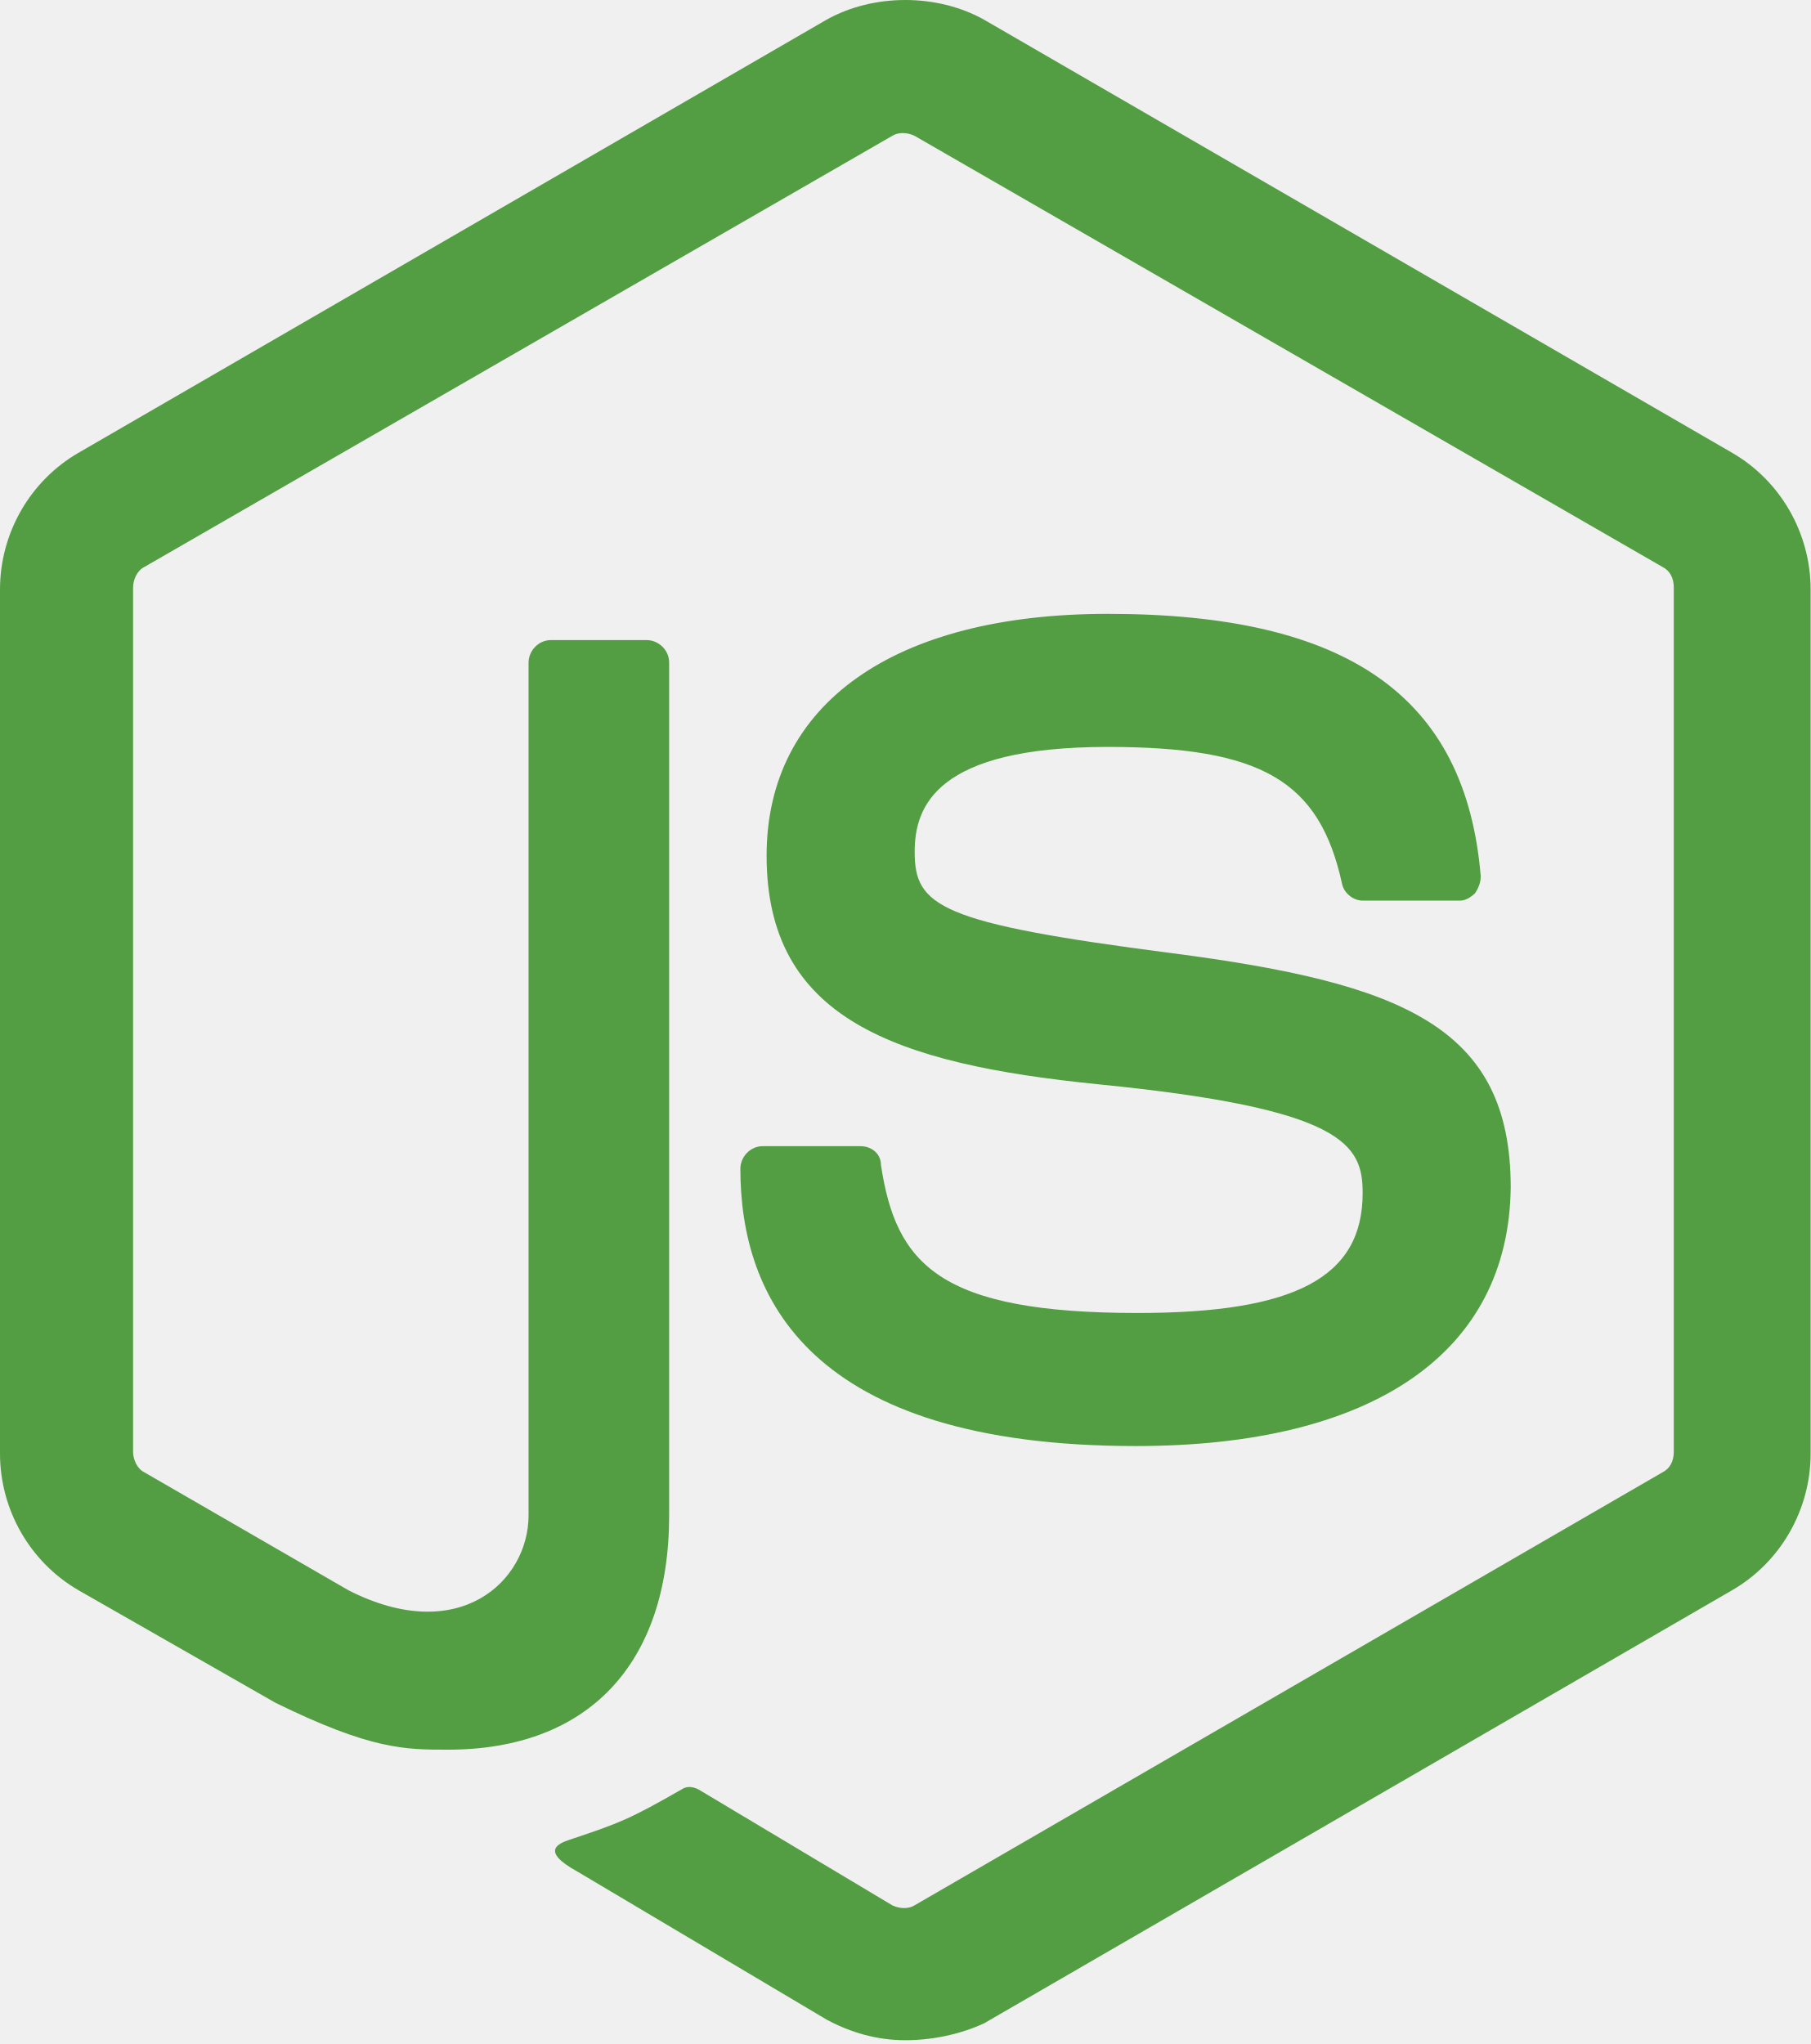
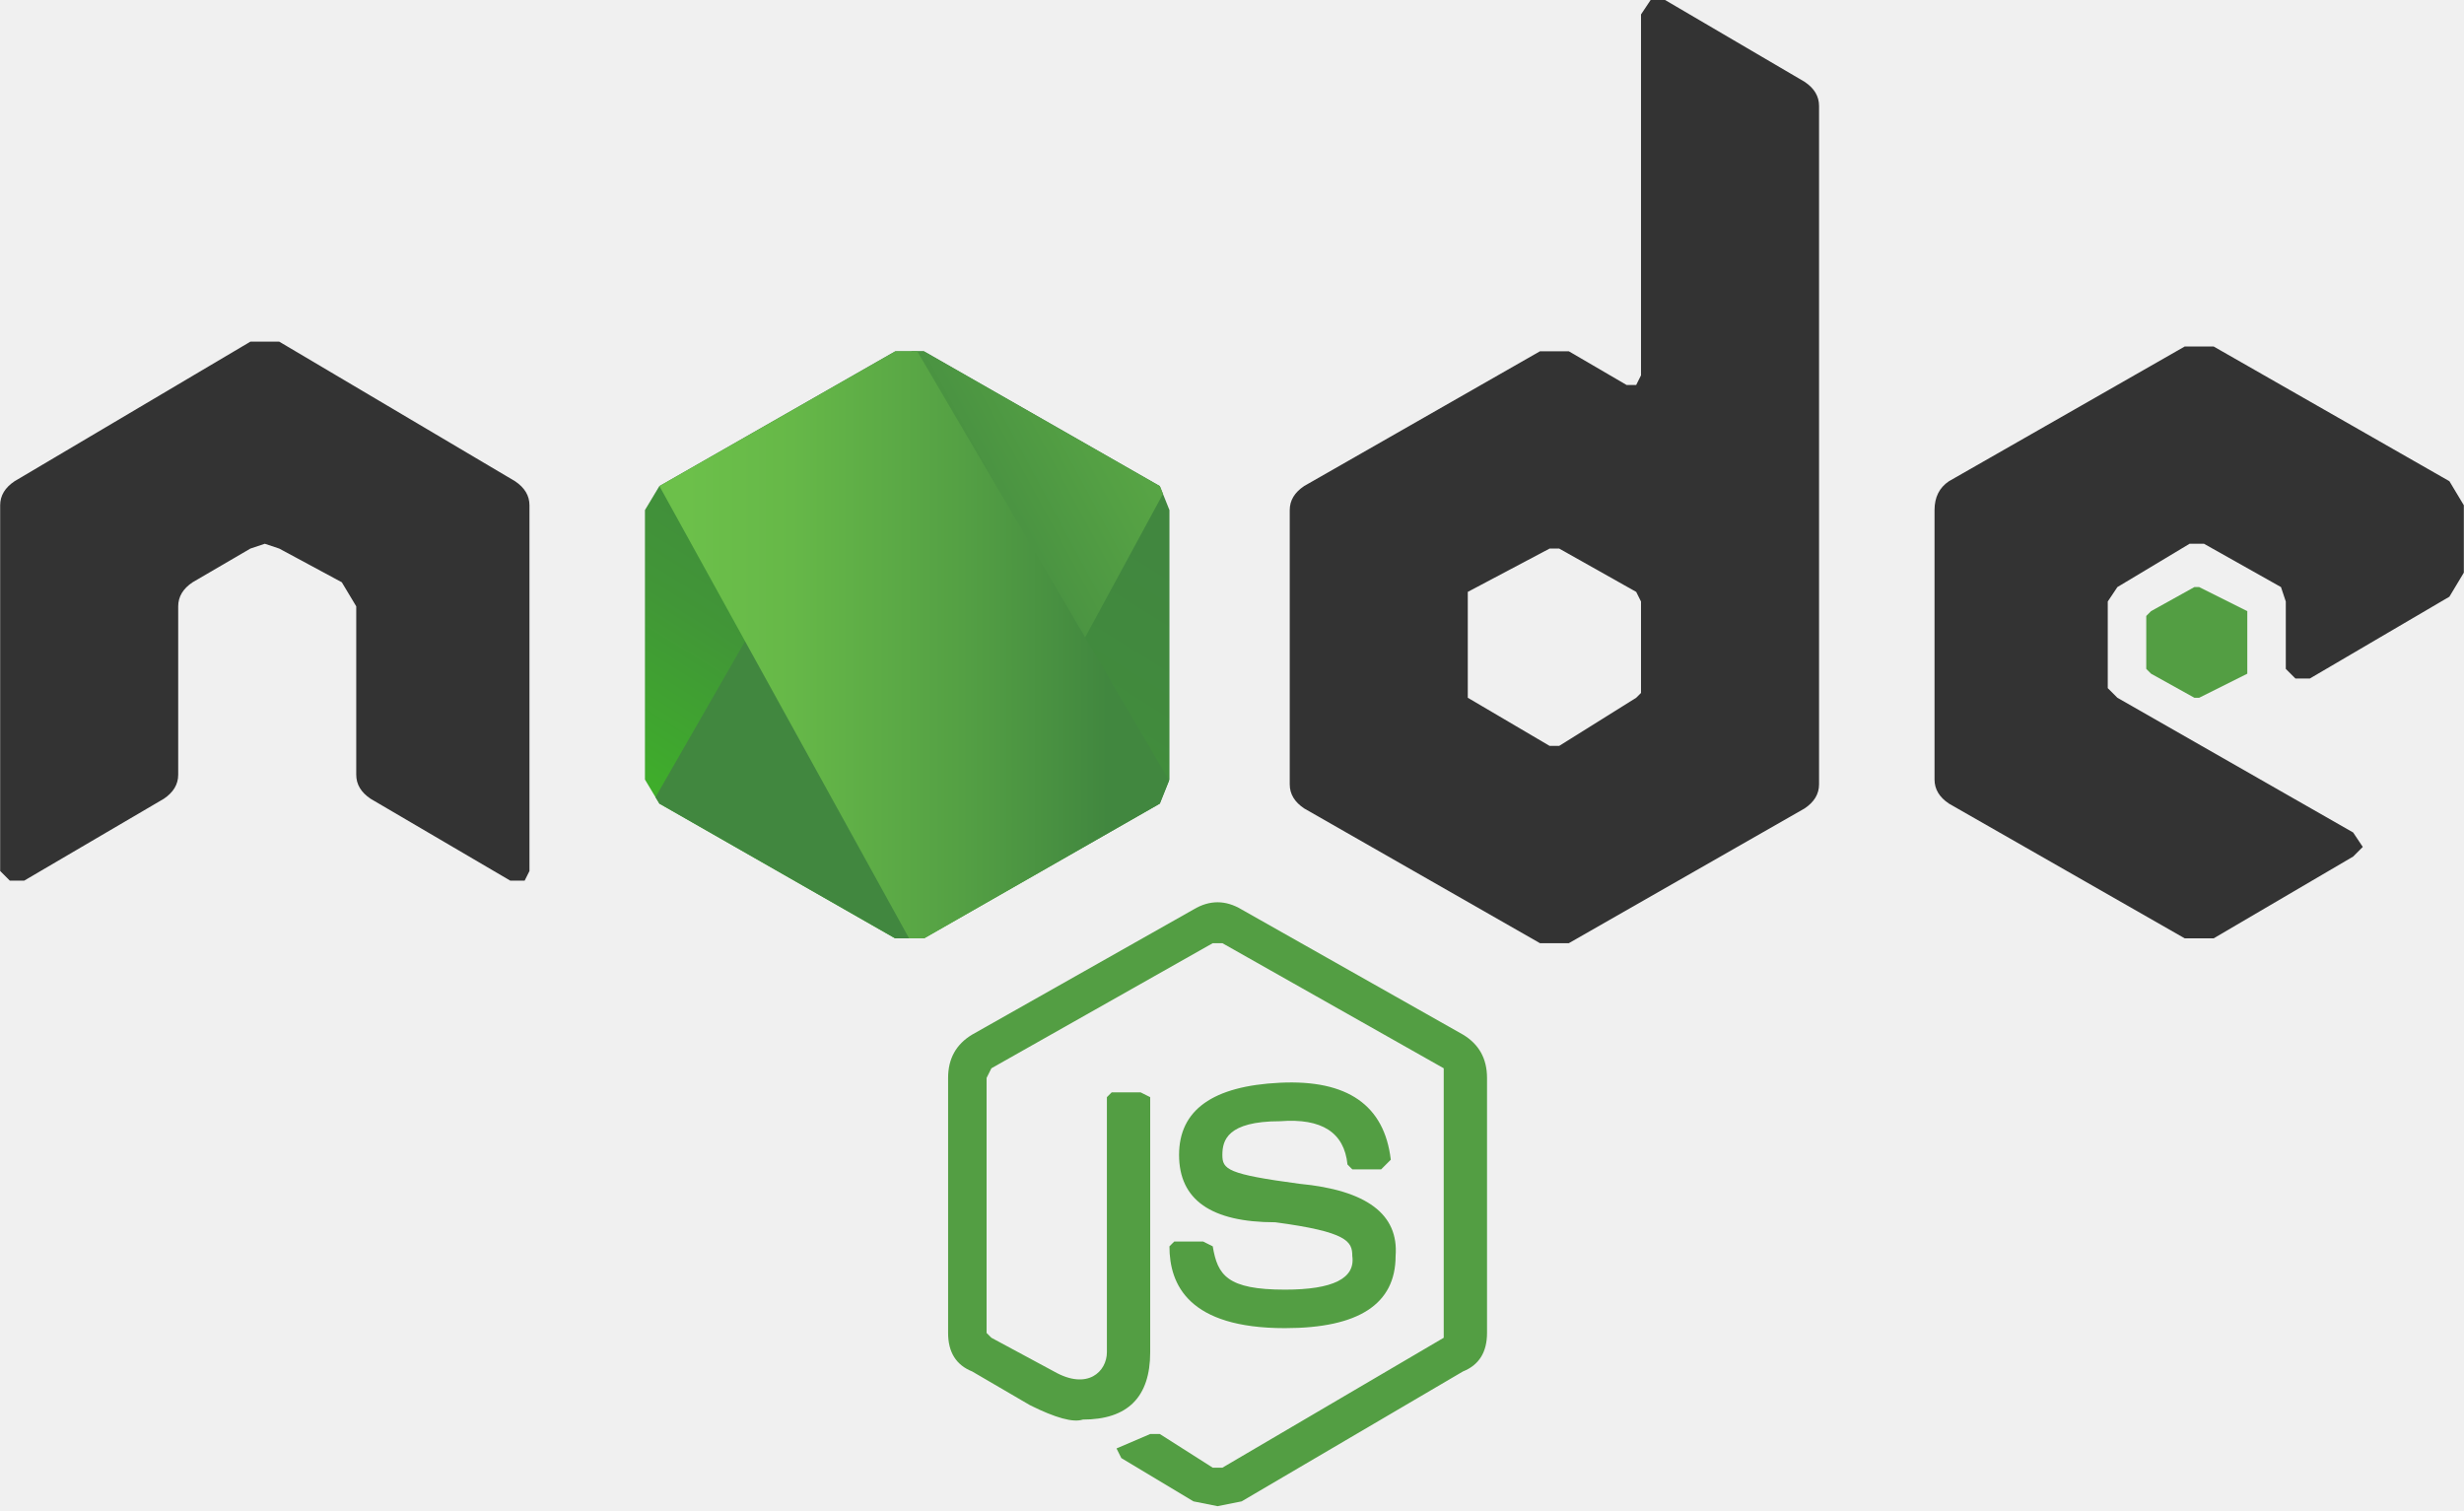
- <svg xmlns="http://www.w3.org/2000/svg" width="256" height="289" viewBox="0 0 256 289">
-   <path fill="#539e43" d="M128 288.464c-3.975 0-7.685-1.06-11.13-2.915l-35.247-20.936c-5.3-2.915-2.65-3.975-1.06-4.505c7.155-2.385 8.48-2.915 15.9-7.156c.796-.53 1.856-.265 2.65.265l27.032 16.166c1.06.53 2.385.53 3.18 0l105.74-61.217c1.06-.53 1.59-1.59 1.59-2.915V83.08c0-1.325-.53-2.385-1.59-2.915l-105.74-60.953c-1.06-.53-2.385-.53-3.18 0L20.405 80.166c-1.06.53-1.59 1.855-1.59 2.915v122.17c0 1.06.53 2.385 1.59 2.915l28.887 16.695c15.636 7.95 25.44-1.325 25.44-10.6V93.68c0-1.59 1.326-3.18 3.181-3.18h13.516c1.59 0 3.18 1.325 3.18 3.18v120.58c0 20.936-11.396 33.126-31.272 33.126c-6.095 0-10.865 0-24.38-6.625l-27.827-15.9C4.24 220.885 0 213.465 0 205.515V83.346C0 75.396 4.24 67.976 11.13 64L116.87 2.783c6.625-3.71 15.635-3.71 22.26 0L244.87 64C251.76 67.975 256 75.395 256 83.346v122.17c0 7.95-4.24 15.37-11.13 19.345L139.13 286.08c-3.445 1.59-7.42 2.385-11.13 2.385m32.596-84.009c-46.377 0-55.917-21.2-55.917-39.221c0-1.59 1.325-3.18 3.18-3.18h13.78c1.59 0 2.916 1.06 2.916 2.65c2.12 14.045 8.215 20.936 36.306 20.936c22.261 0 31.802-5.035 31.802-16.96c0-6.891-2.65-11.926-37.367-15.372c-28.886-2.915-46.907-9.275-46.907-32.33c0-21.467 18.02-34.187 48.232-34.187c33.921 0 50.617 11.66 52.737 37.101q0 1.193-.795 2.385c-.53.53-1.325 1.06-2.12 1.06h-13.78c-1.326 0-2.65-1.06-2.916-2.385c-3.18-14.575-11.395-19.345-33.126-19.345c-24.38 0-27.296 8.48-27.296 14.84c0 7.686 3.445 10.07 36.306 14.31c32.597 4.24 47.967 10.336 47.967 33.127c-.265 23.321-19.345 36.571-53.002 36.571" />
+ <svg xmlns="http://www.w3.org/2000/svg" xmlns:xlink="http://www.w3.org/1999/xlink" width="2500" height="1533" preserveAspectRatio="xMidYMid" viewBox="0 0 512 314">
+   <defs>
+     <linearGradient id="b" x1="68.2%" x2="27.8%" y1="17.5%" y2="89.8%">
+       <stop offset="0%" stop-color="#41873f" />
+       <stop offset="32.9%" stop-color="#418b3d" />
+       <stop offset="63.5%" stop-color="#419637" />
+       <stop offset="93.2%" stop-color="#3fa92d" />
+       <stop offset="100%" stop-color="#3fae2a" />
+     </linearGradient>
+     <linearGradient id="d" x1="43.3%" x2="159.2%" y1="55.2%" y2="-18.3%">
+       <stop offset="13.8%" stop-color="#41873f" />
+       <stop offset="40.3%" stop-color="#54a044" />
+       <stop offset="71.4%" stop-color="#66b848" />
+       <stop offset="90.8%" stop-color="#6cc04a" />
+     </linearGradient>
+     <linearGradient id="e" x1="-4.4%" x2="101.5%" y1="50%" y2="50%">
+       <stop offset="9.2%" stop-color="#6cc04a" />
+       <stop offset="28.6%" stop-color="#66b848" />
+       <stop offset="59.7%" stop-color="#54a044" />
+       <stop offset="86.2%" stop-color="#41873f" />
+     </linearGradient>
+     <linearGradient id="g" x1="-103.9%" x2="100.8%" y1="50.3%" y2="50.3%">
+       <stop offset="9.2%" stop-color="#6cc04a" />
+       <stop offset="28.6%" stop-color="#66b848" />
+       <stop offset="59.7%" stop-color="#54a044" />
+       <stop offset="86.2%" stop-color="#41873f" />
+     </linearGradient>
+     <linearGradient id="i" x1="130.6%" x2="4.4%" y1="-211.1%" y2="201.6%">
+       <stop offset="0%" stop-color="#41873f" />
+       <stop offset="32.9%" stop-color="#418b3d" />
+       <stop offset="63.5%" stop-color="#419637" />
+       <stop offset="93.2%" stop-color="#3fa92d" />
+       <stop offset="100%" stop-color="#3fae2a" />
+     </linearGradient>
+     <path id="a" d="M58 2h-6L3 30l-3 5v56l3 5 49 28h6l49-28 2-5V35l-2-5z" />
+   </defs>
+   <g fill="none">
+     <path fill="#539e43" d="m253 313-5-1-15-9-1-2 7-3h2l11 7h2l46-27v-56l-46-26h-2l-46 26-1 2v53l1 1 13 7c7 4 11 0 11-4v-53l1-1h6l2 1v53q0 14-14 14-3 1-11-3l-12-7q-5-2-5-8v-53q0-6 5-9l46-26q5-3 10 0l46 26q5 3 5 9v53q0 6-5 8l-46 27zm14-37c-20 0-24-9-24-17l1-1h6l2 1c1 6 3 9 15 9q15 0 14-7c0-3-1-5-16-7q-20 0-20-14t21-15 23 16l-1 1-1 1h-6l-1-1q-1-10-14-9c-11 0-12 4-12 7s1 4 16 6q21 2 20 15 0 15-23 15" />
+     <path fill="#333" d="M110 105q0-3-3-5L58 71h-6L3 100q-3 2-3 5v76l2 2h3l29-17q3-2 3-5v-35q0-3 3-5l12-7 3-1 3 1 13 7 3 5v35q0 3 3 5l29 17h3l1-2zM346 0h-3l-2 3v75l-1 2h-2l-12-7h-6l-49 28q-3 2-3 5v57q0 3 3 5l49 28h6l49-28q3-2 3-5V22q0-3-3-5zm-5 144-1 1-16 10h-2l-17-10v-22l17-9h2l16 9 1 2zm168-20 3-5v-14l-3-5-49-28h-6l-49 28q-3 2-3 6v56q0 3 3 5l49 28h6l29-17 2-2-2-3-49-28-2-2v-18l2-3 15-9h3l16 9 1 3v14l2 2h3z" />
+     <path fill="#539e43" d="M456 122h1l10 5v13l-10 5h-1l-9-5-1-1v-11l1-1z" />
+     <g transform="translate(134 71)">
+       <mask id="c" fill="#fff">
+         <use xlink:href="#a" />
+       </mask>
+       <use xlink:href="#a" fill="url(#b)" />
+       <g mask="url(#c)">
+         <path d="M52 2 3 30q-3 2-3 5v56l2 4L56 1zm5 123 1-1 49-28q3-2 3-5V35l-2-4z" />
+         <path fill="url(#d)" d="M107 30 58 2l-2-1L2 95l1 2 49 28h5l51-94z" />
+       </g>
+       <g mask="url(#c)">
+         <path d="M110 91V35q0-3-3-5L58 2l-2-1 53 92zM3 30q-3 2-3 5v56q0 3 3 5l49 28 4 1z" />
+         <path fill="url(#e)" fill-rule="evenodd" d="m107 106 3-4-54-92-4 1L3 39l53 96 2-1z" transform="translate(0 -9)" />
+         <path fill="url(#g)" fill-rule="evenodd" d="m107 106-49 28h-2l1 2 54-31v-1l-2-2z" transform="translate(0 -9)" />
+         <path fill="url(#i)" fill-rule="evenodd" d="m107 106-49 28h-2l1 2 54-31v-1l-2-2z" transform="translate(0 -9)" />
+       </g>
+     </g>
+   </g>
</svg>
